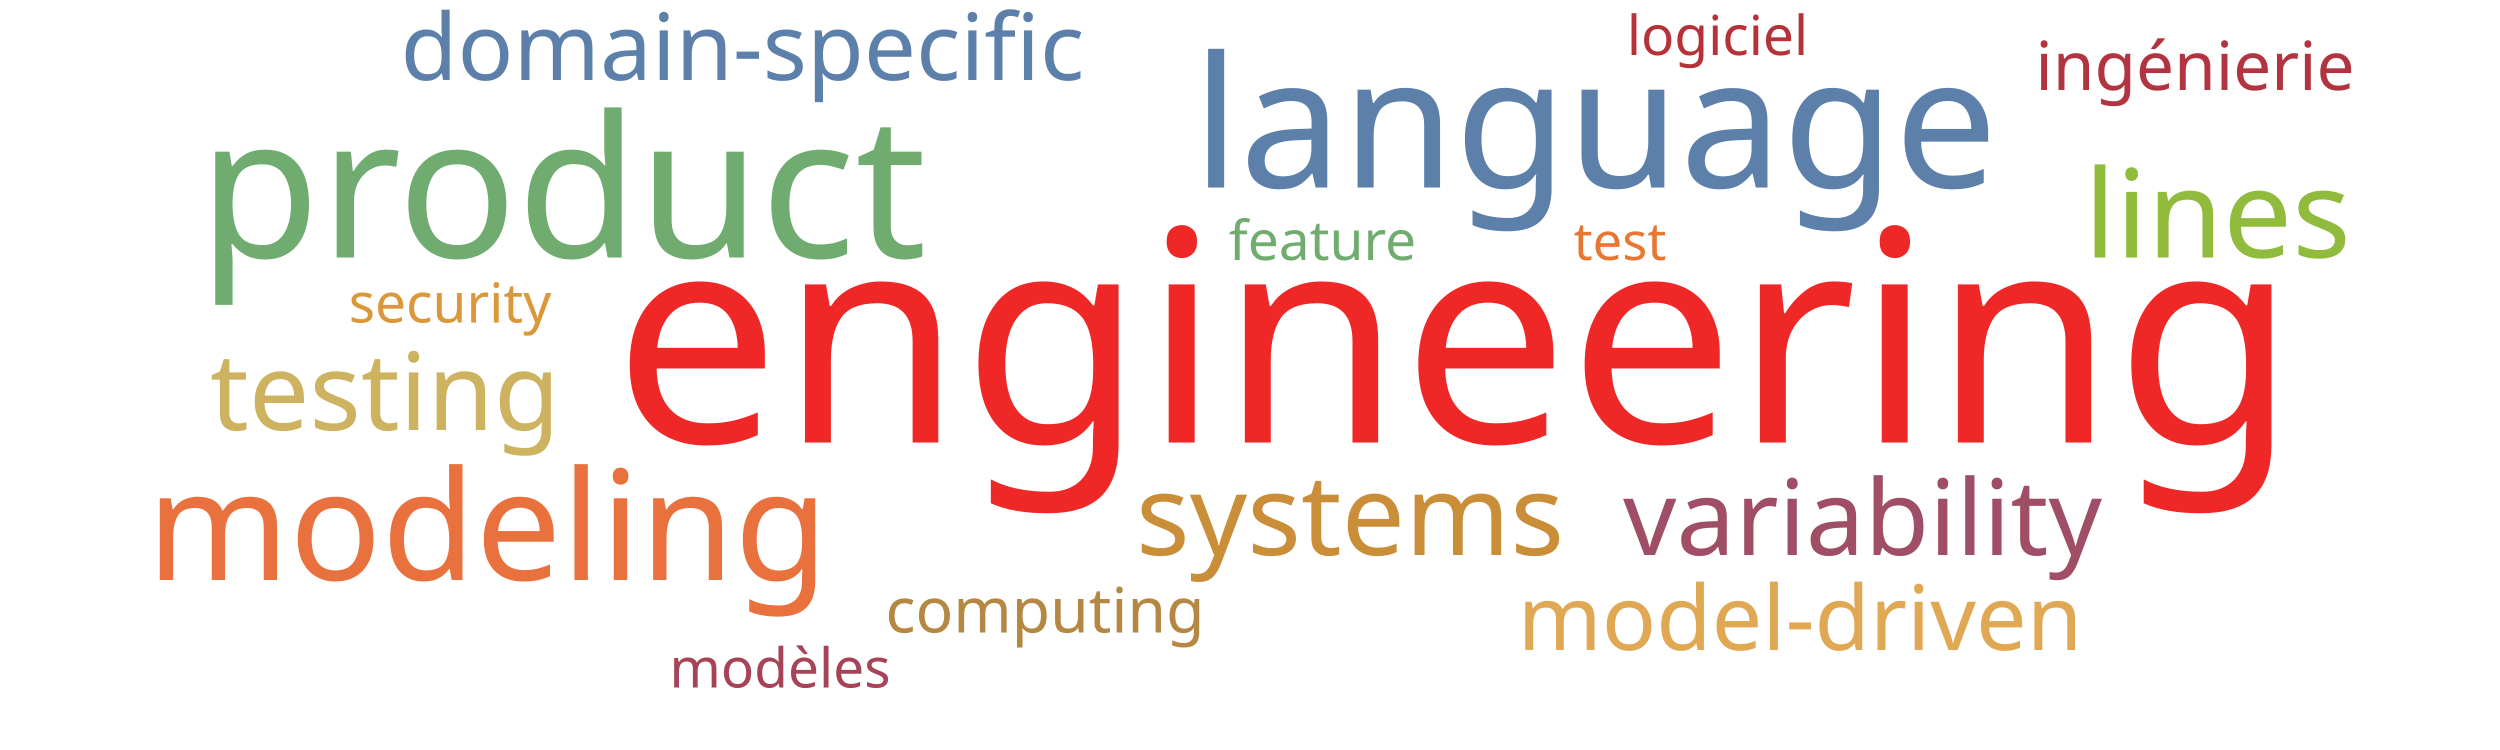
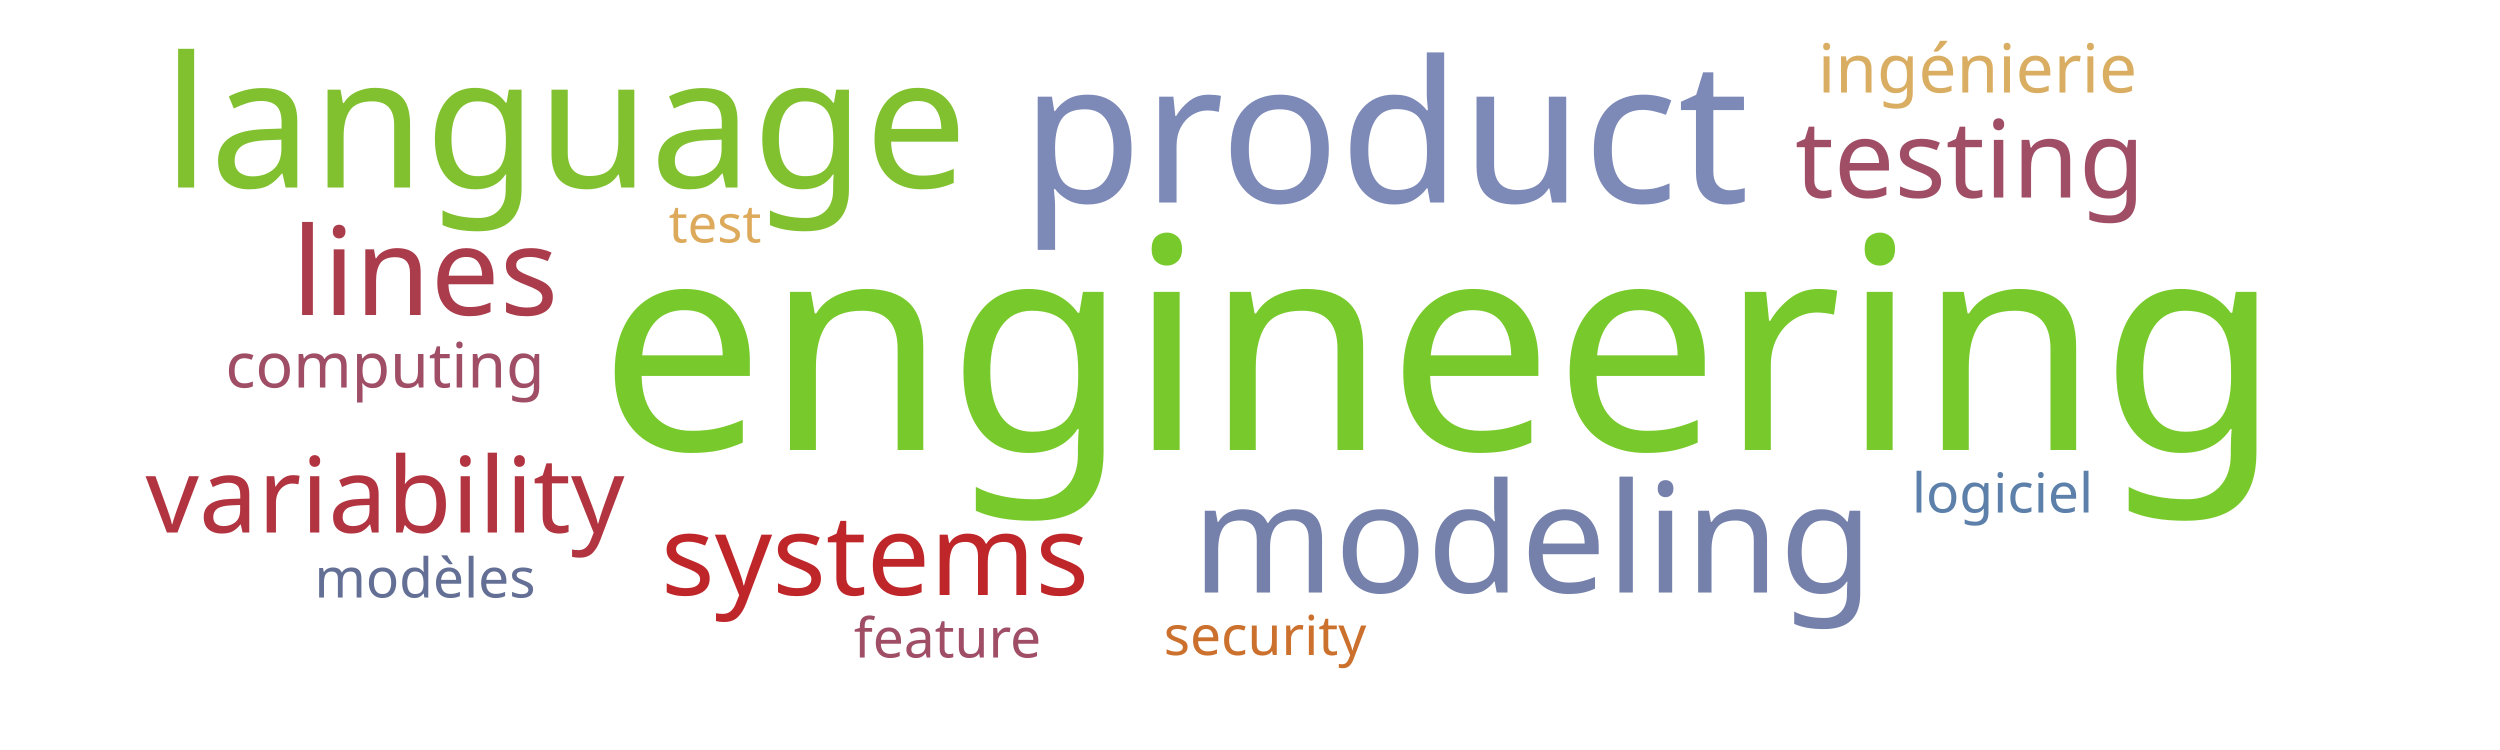
<svg xmlns="http://www.w3.org/2000/svg" width="1000" height="300">
  <g transform="translate(500, 150)">
-     <text text-anchor="middle" style="font-family: Impact; font-size: 118px; fill: #ef2727" transform="translate(82,27)rotate(0)">engineering</text>
-     <text text-anchor="middle" style="font-family: Impact; font-size: 79px; fill: #70ac6f" transform="translate(-275,-47)rotate(0)">product</text>
-     <text text-anchor="middle" style="font-family: Impact; font-size: 73px; fill: #5c80aa" transform="translate(138,-75)rotate(0)">language</text>
-     <text text-anchor="middle" style="font-family: Impact; font-size: 61px; fill: #e9713e" transform="translate(-305,82)rotate(0)">modeling</text>
-     <text text-anchor="middle" style="font-family: Impact; font-size: 49px; fill: #91bb3c" transform="translate(387,-47)rotate(0)">lines</text>
-     <text text-anchor="middle" style="font-family: Impact; font-size: 45px; fill: #ca8e38" transform="translate(40,72)rotate(0)">systems</text>
-     <text text-anchor="middle" style="font-family: Impact; font-size: 43px; fill: #cdb25f" transform="translate(-346,22)rotate(0)">testing</text>
-     <text text-anchor="middle" style="font-family: Impact; font-size: 42px; fill: #9f4e66" transform="translate(245,72)rotate(0)">variability</text>
-     <text text-anchor="middle" style="font-family: Impact; font-size: 37px; fill: #5c80aa" transform="translate(-203,-118)rotate(0)">domain-specific</text>
-     <text text-anchor="middle" style="font-family: Impact; font-size: 36px; fill: #e0a852" transform="translate(220,110)rotate(0)">model-driven</text>
-     <text text-anchor="middle" style="font-family: Impact; font-size: 27px; fill: #b23440" transform="translate(378,-114)rotate(0)">ingénierie</text>
-     <text text-anchor="middle" style="font-family: Impact; font-size: 25px; fill: #b48742" transform="translate(-82,103)rotate(0)">computing</text>
-     <text text-anchor="middle" style="font-family: Impact; font-size: 22px; fill: #70ac6f" transform="translate(29,-46)rotate(0)">feature</text>
-     <text text-anchor="middle" style="font-family: Impact; font-size: 22px; fill: #da983a" transform="translate(-320,-21)rotate(0)">security</text>
-     <text text-anchor="middle" style="font-family: Impact; font-size: 22px; fill: #b63138" transform="translate(187,-128)rotate(0)">logiciel</text>
-     <text text-anchor="middle" style="font-family: Impact; font-size: 22px; fill: #a74356" transform="translate(-188,125)rotate(0)">modèles</text>
-     <text text-anchor="middle" style="font-family: Impact; font-size: 21px; fill: #e87733" transform="translate(148,-46)rotate(0)">test</text>
+     <text text-anchor="middle" style="font-family: Impact; font-size: 118px; fill: #78c92b" transform="translate(76,30)rotate(0)">engineering</text>
+     <text text-anchor="middle" style="font-family: Impact; font-size: 79px; fill: #7d89b7" transform="translate(54,-69)rotate(0)">product</text>
+     <text text-anchor="middle" style="font-family: Impact; font-size: 73px; fill: #81c130" transform="translate(-274,-75)rotate(0)">language</text>
+     <text text-anchor="middle" style="font-family: Impact; font-size: 61px; fill: #7581ab" transform="translate(113,87)rotate(0)">modeling</text>
+     <text text-anchor="middle" style="font-family: Impact; font-size: 49px; fill: #ab3c4b" transform="translate(-330,-24)rotate(0)">lines</text>
+     <text text-anchor="middle" style="font-family: Impact; font-size: 45px; fill: #bf262a" transform="translate(-150,88)rotate(0)">systems</text>
+     <text text-anchor="middle" style="font-family: Impact; font-size: 43px; fill: #9f4e66" transform="translate(288,-71)rotate(0)">testing</text>
+     <text text-anchor="middle" style="font-family: Impact; font-size: 42px; fill: #b23440" transform="translate(-346,63)rotate(0)">variability</text>
+     <text text-anchor="middle" style="font-family: Impact; font-size: 27px; fill: #d9ae63" transform="translate(291,-113)rotate(0)">ingénierie</text>
+     <text text-anchor="middle" style="font-family: Impact; font-size: 25px; fill: #9f4e66" transform="translate(-346,5)rotate(0)">computing</text>
+     <text text-anchor="middle" style="font-family: Impact; font-size: 22px; fill: #9f4e66" transform="translate(-121,113)rotate(0)">feature</text>
+     <text text-anchor="middle" style="font-family: Impact; font-size: 22px; fill: #cb702d" transform="translate(6,112)rotate(0)">security</text>
+     <text text-anchor="middle" style="font-family: Impact; font-size: 22px; fill: #5c80aa" transform="translate(301,55)rotate(0)">logiciel</text>
+     <text text-anchor="middle" style="font-family: Impact; font-size: 22px; fill: #636f94" transform="translate(-330,89)rotate(0)">modèles</text>
+     <text text-anchor="middle" style="font-family: Impact; font-size: 21px; fill: #ddaa5c" transform="translate(-214,-53)rotate(0)">test</text>
  </g>
</svg>
